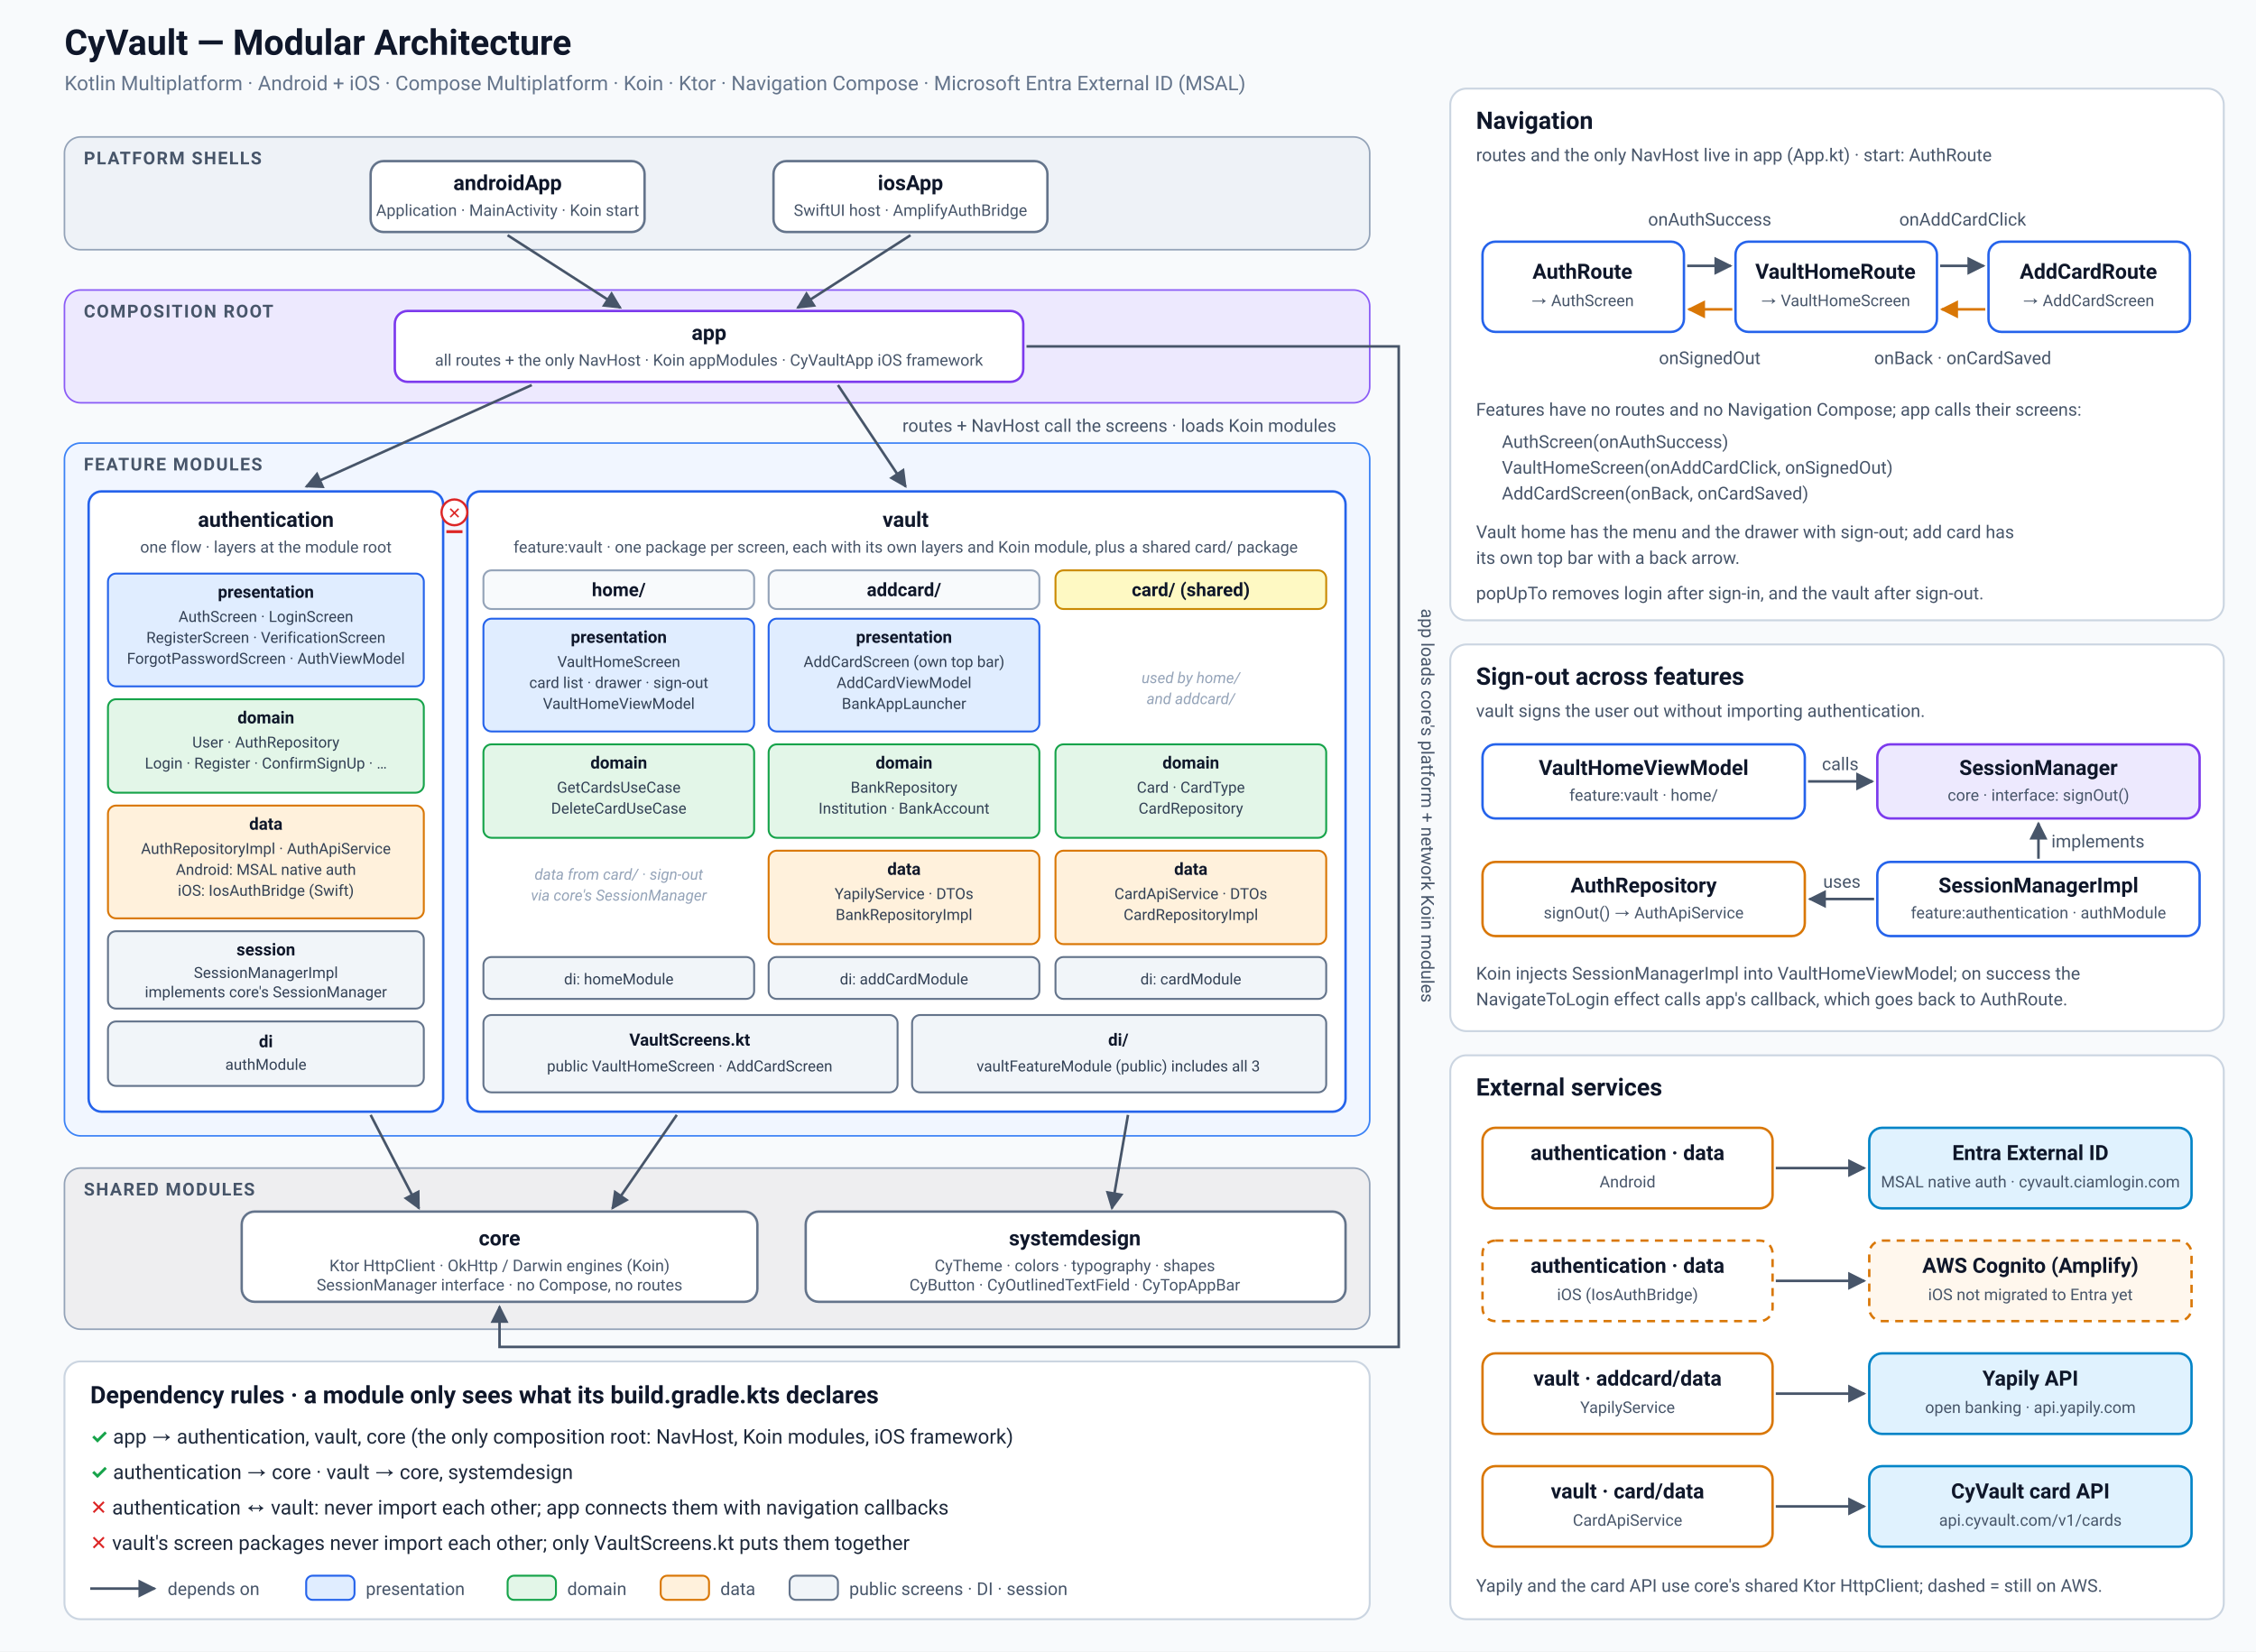
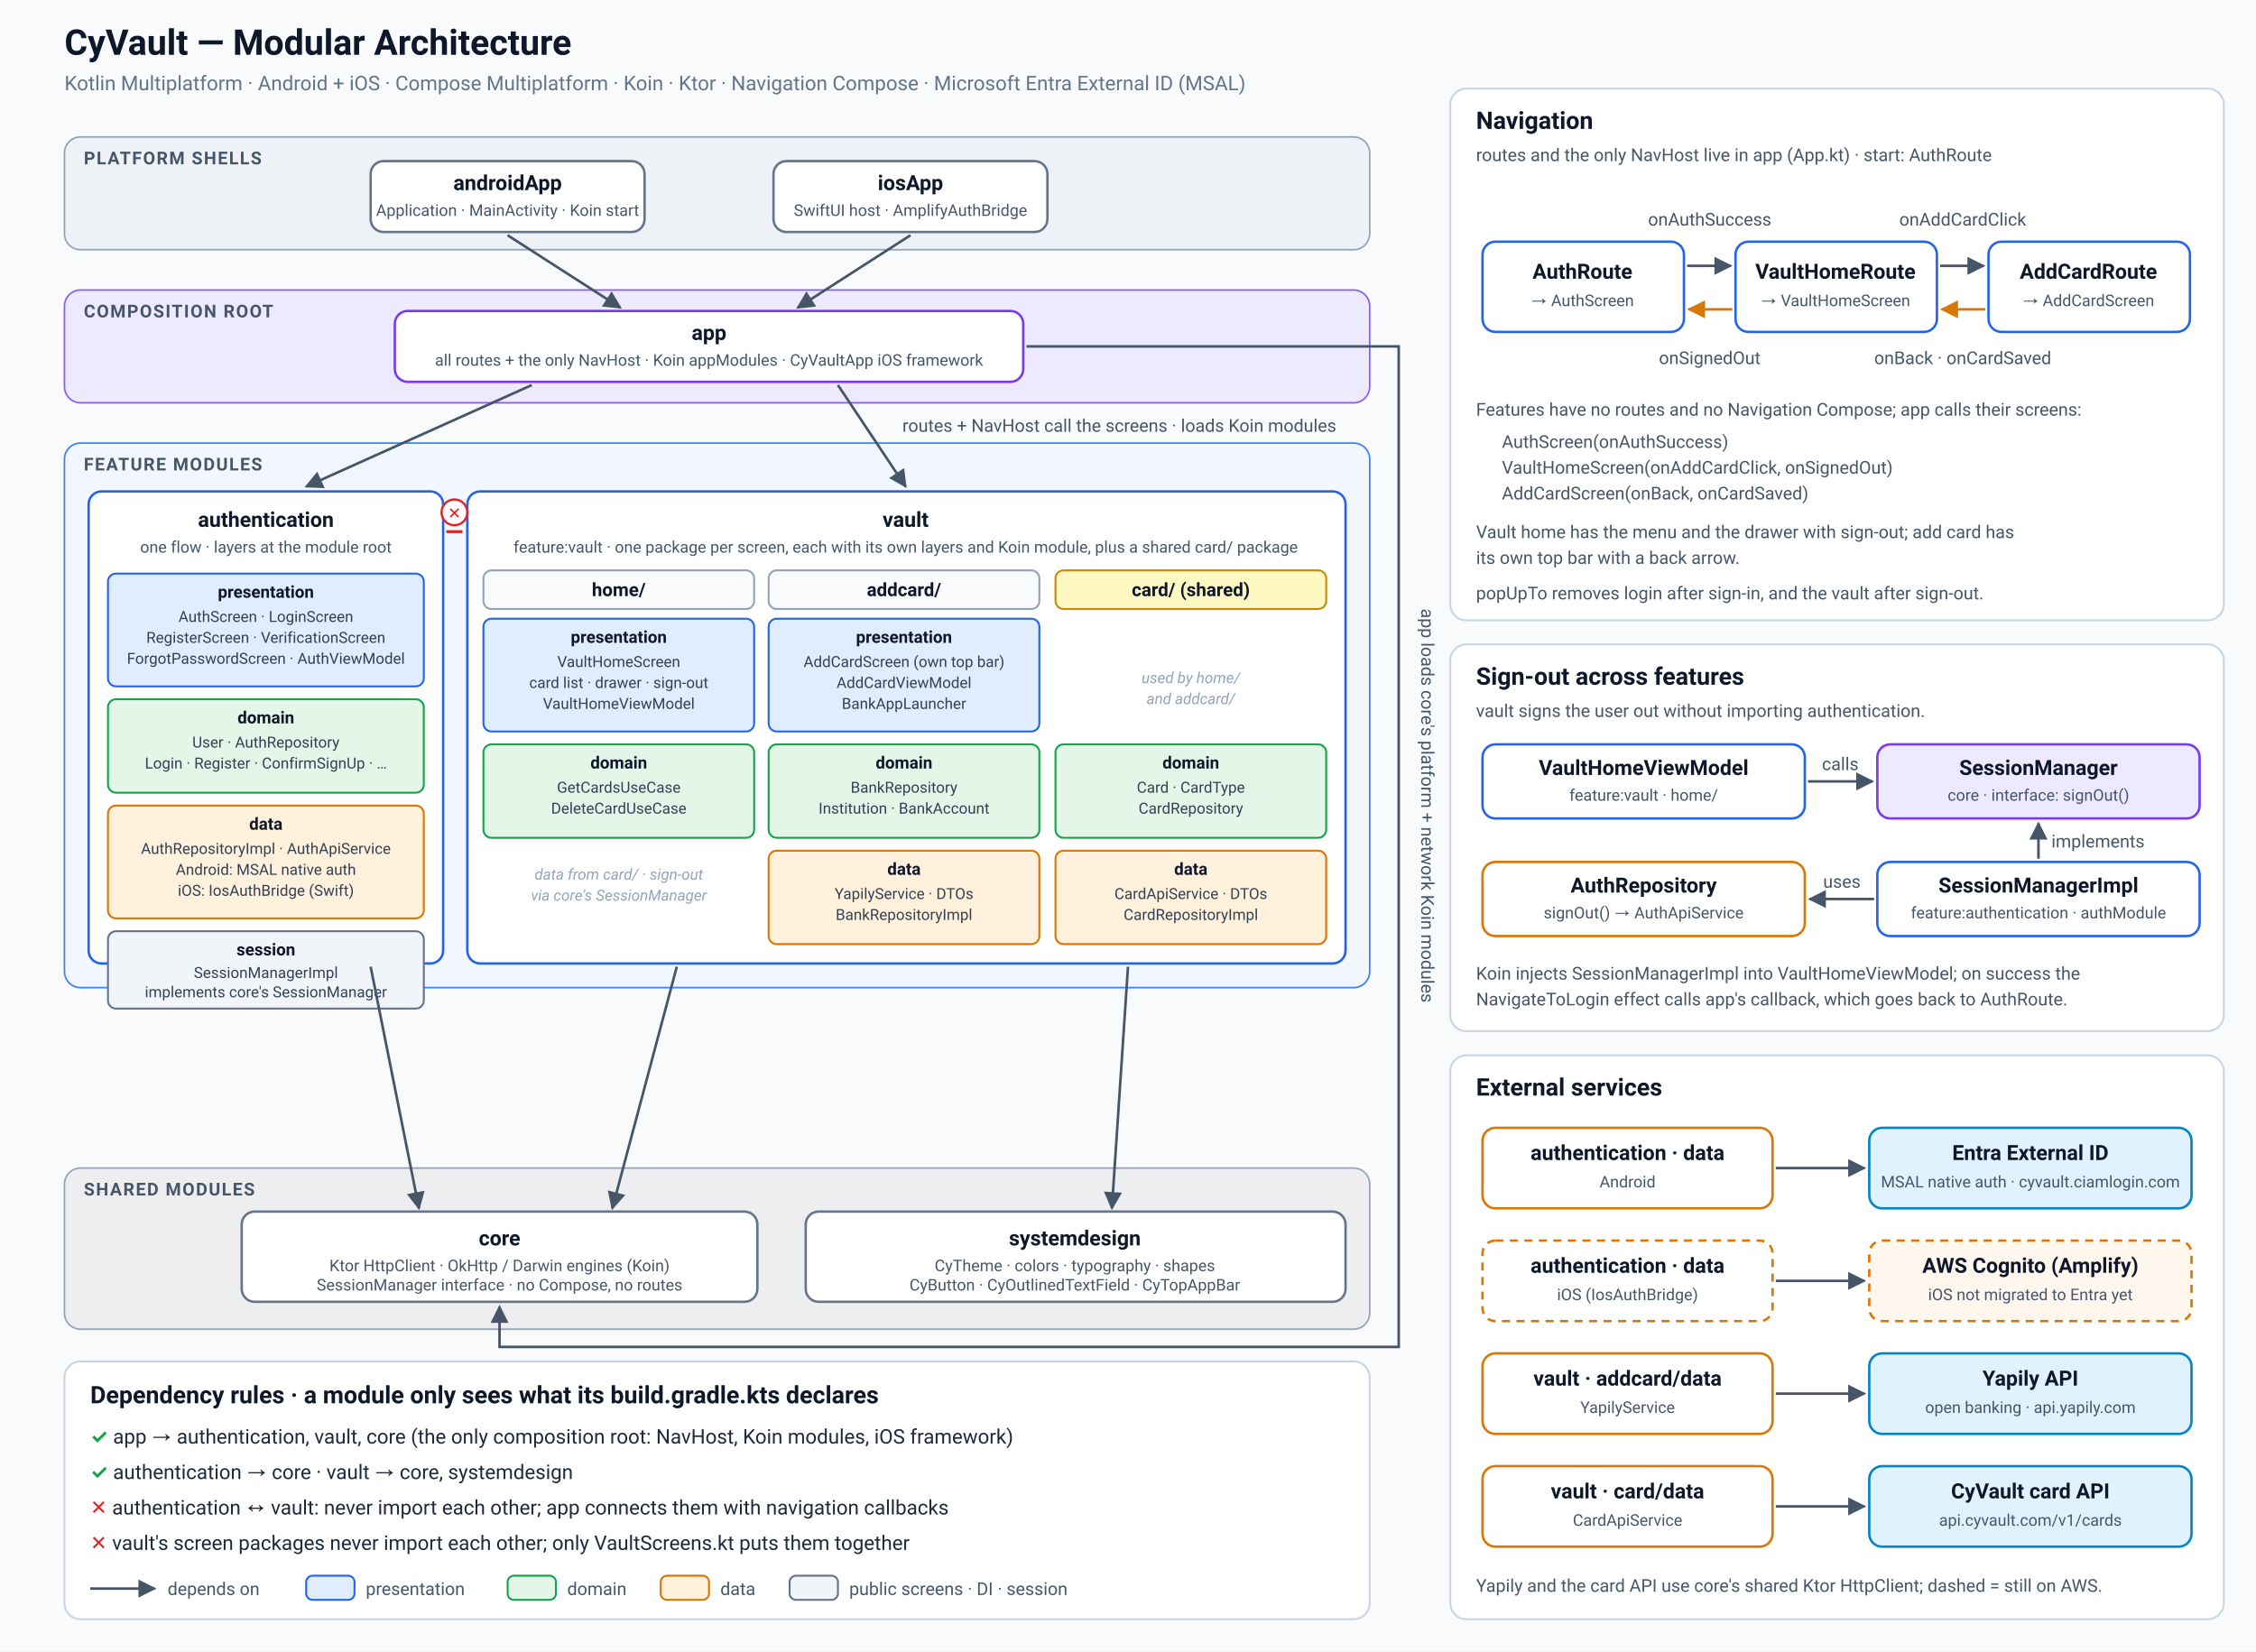
<svg xmlns="http://www.w3.org/2000/svg" viewBox="0 0 1400 1025" width="1400" height="1025" font-family="-apple-system, 'Segoe UI', Roboto, Helvetica, Arial, sans-serif">
  <defs>
    <marker id="arrow" viewBox="0 0 10 10" refX="9" refY="5" markerWidth="7" markerHeight="7" orient="auto-start-reverse">
      <path d="M0,0 L10,5 L0,10 z" fill="#475569" />
    </marker>
    <marker id="arrowOrange" viewBox="0 0 10 10" refX="9" refY="5" markerWidth="7" markerHeight="7" orient="auto-start-reverse">
      <path d="M0,0 L10,5 L0,10 z" fill="#D97706" />
    </marker>
    <marker id="arrowRed" viewBox="0 0 10 10" refX="9" refY="5" markerWidth="7" markerHeight="7" orient="auto-start-reverse">
      <path d="M0,0 L10,5 L0,10 z" fill="#DC2626" />
    </marker>
    <style>
      .t-title { font-size: 22px; font-weight: 700; fill: #0F172A; }
      .t-sub { font-size: 12.5px; fill: #64748B; }
      .t-panel { font-size: 15px; font-weight: 700; fill: #0F172A; }
      .t-band { font-size: 11px; font-weight: 700; letter-spacing: 0.8px; fill: #475569; }
      .t-box { font-size: 13px; font-weight: 700; fill: #0F172A; text-anchor: middle; }
      .t-boxsub { font-size: 10px; fill: #475569; text-anchor: middle; }
      .t-pkg { font-size: 11.5px; font-weight: 700; fill: #0F172A; text-anchor: middle; }
      .t-chip { font-size: 10.5px; font-weight: 700; fill: #0F172A; text-anchor: middle; }
      .t-chipsub { font-size: 9.5px; fill: #334155; text-anchor: middle; }
      .t-empty { font-size: 9.5px; font-style: italic; fill: #94A3B8; text-anchor: middle; }
      .t-small { font-size: 11px; fill: #475569; }
      .t-rule { font-size: 12.5px; fill: #1E293B; }
      .box { fill: #FFFFFF; stroke-width: 1.5; }
      .ui { fill: #E0EDFF; stroke: #2563EB; stroke-width: 1.2; }
      .dom { fill: #E3F6E8; stroke: #16A34A; stroke-width: 1.2; }
      .dat { fill: #FFF1DC; stroke: #D97706; stroke-width: 1.2; }
      .wire { fill: #F1F5F9; stroke: #64748B; stroke-width: 1.2; }
      .pkg { fill: #F8FAFC; stroke: #94A3B8; stroke-width: 1.2; }
      .dep { stroke: #475569; stroke-width: 1.6; fill: none; marker-end: url(#arrow); }
      .back { stroke: #D97706; stroke-width: 1.6; fill: none; marker-end: url(#arrowOrange); }
      .panel { fill: #FFFFFF; stroke: #CBD5E1; stroke-width: 1.2; }
    </style>
  </defs>
  <rect width="1400" height="1025" fill="#F8FAFC" />
  <text x="40" y="34" class="t-title">CyVault — Modular Architecture</text>
  <text x="40" y="56" class="t-sub">Kotlin Multiplatform · Android + iOS · Compose Multiplatform · Koin · Ktor · Navigation Compose · Microsoft Entra External ID (MSAL)</text>
  <rect x="40" y="85" width="810" height="70" rx="10" fill="#EEF2F7" stroke="#94A3B8" />
  <text x="52" y="102" class="t-band">PLATFORM SHELLS</text>
  <rect x="230" y="100" width="170" height="44" rx="8" class="box" stroke="#64748B" />
  <text x="315" y="118" class="t-box">androidApp</text>
  <text x="315" y="134" class="t-boxsub">Application · MainActivity · Koin start</text>
  <rect x="480" y="100" width="170" height="44" rx="8" class="box" stroke="#64748B" />
  <text x="565" y="118" class="t-box">iosApp</text>
  <text x="565" y="134" class="t-boxsub">SwiftUI host · AmplifyAuthBridge</text>
  <rect x="40" y="180" width="810" height="70" rx="10" fill="#EDE9FE" stroke="#8B5CF6" />
  <text x="52" y="197" class="t-band">COMPOSITION ROOT</text>
  <rect x="245" y="193" width="390" height="44" rx="8" class="box" stroke="#7C3AED" />
  <text x="440" y="211" class="t-box">app</text>
  <text x="440" y="227" class="t-boxsub">all routes + the only NavHost · Koin appModules · CyVaultApp iOS framework</text>
  <path d="M315 146 L385 191" class="dep" />
  <path d="M565 146 L495 191" class="dep" />
-   <rect x="40" y="275" width="810" height="430" rx="10" fill="#F1F6FF" stroke="#3B82F6" />
+   <rect x="40" y="275" width="810" height="338" rx="10" fill="#F1F6FF" stroke="#3B82F6" />
  <text x="52" y="292" class="t-band">FEATURE MODULES</text>
-   <rect x="55" y="305" width="220" height="385" rx="8" class="box" stroke="#2563EB" />
+   <rect x="55" y="305" width="220" height="293" rx="8" class="box" stroke="#2563EB" />
  <text x="165" y="327" class="t-box">authentication</text>
  <text x="165" y="343" class="t-boxsub">one flow · layers at the module root</text>
  <rect x="67" y="356" width="196" height="70" rx="5" class="ui" />
  <text x="165" y="371" class="t-chip">presentation</text>
  <text x="165" y="386" class="t-chipsub">AuthScreen · LoginScreen</text>
  <text x="165" y="399" class="t-chipsub">RegisterScreen · VerificationScreen</text>
  <text x="165" y="412" class="t-chipsub">ForgotPasswordScreen · AuthViewModel</text>
  <rect x="67" y="434" width="196" height="58" rx="5" class="dom" />
  <text x="165" y="449" class="t-chip">domain</text>
  <text x="165" y="464" class="t-chipsub">User · AuthRepository</text>
  <text x="165" y="477" class="t-chipsub">Login · Register · ConfirmSignUp · …</text>
  <rect x="67" y="500" width="196" height="70" rx="5" class="dat" />
  <text x="165" y="515" class="t-chip">data</text>
  <text x="165" y="530" class="t-chipsub">AuthRepositoryImpl · AuthApiService</text>
  <text x="165" y="543" class="t-chipsub">Android: MSAL native auth</text>
  <text x="165" y="556" class="t-chipsub">iOS: IosAuthBridge (Swift)</text>
  <rect x="67" y="578" width="196" height="48" rx="5" class="wire" />
  <text x="165" y="593" class="t-chip">session</text>
  <text x="165" y="607" class="t-chipsub">SessionManagerImpl</text>
  <text x="165" y="619" class="t-chipsub">implements core's SessionManager</text>
-   <rect x="67" y="634" width="196" height="40" rx="5" class="wire" />
-   <text x="165" y="650" class="t-chip">di</text>
-   <text x="165" y="664" class="t-chipsub">authModule</text>
-   <rect x="290" y="305" width="545" height="385" rx="8" class="box" stroke="#2563EB" />
+   <rect x="290" y="305" width="545" height="293" rx="8" class="box" stroke="#2563EB" />
  <text x="562" y="327" class="t-box">vault</text>
  <text x="562" y="343" class="t-boxsub">feature:vault · one package per screen, each with its own layers and Koin module, plus a shared card/ package</text>
  <rect x="300" y="354" width="168" height="24" rx="5" class="pkg" />
  <text x="384" y="370" class="t-pkg">home/</text>
  <rect x="477" y="354" width="168" height="24" rx="5" class="pkg" />
  <text x="561" y="370" class="t-pkg">addcard/</text>
  <rect x="655" y="354" width="168" height="24" rx="5" fill="#FEF9C3" stroke="#CA8A04" stroke-width="1.2" />
  <text x="739" y="370" class="t-pkg">card/ (shared)</text>
  <rect x="300" y="384" width="168" height="70" rx="5" class="ui" />
  <text x="384" y="399" class="t-chip">presentation</text>
  <text x="384" y="414" class="t-chipsub">VaultHomeScreen</text>
  <text x="384" y="427" class="t-chipsub">card list · drawer · sign-out</text>
  <text x="384" y="440" class="t-chipsub">VaultHomeViewModel</text>
  <rect x="300" y="462" width="168" height="58" rx="5" class="dom" />
  <text x="384" y="477" class="t-chip">domain</text>
  <text x="384" y="492" class="t-chipsub">GetCardsUseCase</text>
  <text x="384" y="505" class="t-chipsub">DeleteCardUseCase</text>
  <text x="384" y="546" class="t-empty">data from card/ · sign-out</text>
  <text x="384" y="559" class="t-empty">via core's SessionManager</text>
-   <rect x="300" y="594" width="168" height="26" rx="5" class="wire" />
-   <text x="384" y="611" class="t-chipsub">di: homeModule</text>
  <rect x="477" y="384" width="168" height="70" rx="5" class="ui" />
  <text x="561" y="399" class="t-chip">presentation</text>
  <text x="561" y="414" class="t-chipsub">AddCardScreen (own top bar)</text>
  <text x="561" y="427" class="t-chipsub">AddCardViewModel</text>
  <text x="561" y="440" class="t-chipsub">BankAppLauncher</text>
  <rect x="477" y="462" width="168" height="58" rx="5" class="dom" />
  <text x="561" y="477" class="t-chip">domain</text>
  <text x="561" y="492" class="t-chipsub">BankRepository</text>
  <text x="561" y="505" class="t-chipsub">Institution · BankAccount</text>
  <rect x="477" y="528" width="168" height="58" rx="5" class="dat" />
  <text x="561" y="543" class="t-chip">data</text>
  <text x="561" y="558" class="t-chipsub">YapilyService · DTOs</text>
  <text x="561" y="571" class="t-chipsub">BankRepositoryImpl</text>
-   <rect x="477" y="594" width="168" height="26" rx="5" class="wire" />
-   <text x="561" y="611" class="t-chipsub">di: addCardModule</text>
  <text x="739" y="424" class="t-empty">used by home/</text>
  <text x="739" y="437" class="t-empty">and addcard/</text>
  <rect x="655" y="462" width="168" height="58" rx="5" class="dom" />
  <text x="739" y="477" class="t-chip">domain</text>
  <text x="739" y="492" class="t-chipsub">Card · CardType</text>
  <text x="739" y="505" class="t-chipsub">CardRepository</text>
  <rect x="655" y="528" width="168" height="58" rx="5" class="dat" />
  <text x="739" y="543" class="t-chip">data</text>
  <text x="739" y="558" class="t-chipsub">CardApiService · DTOs</text>
  <text x="739" y="571" class="t-chipsub">CardRepositoryImpl</text>
-   <rect x="655" y="594" width="168" height="26" rx="5" class="wire" />
-   <text x="739" y="611" class="t-chipsub">di: cardModule</text>
-   <rect x="300" y="630" width="257" height="48" rx="5" class="wire" />
-   <text x="428" y="649" class="t-chip">VaultScreens.kt</text>
-   <text x="428" y="665" class="t-chipsub">public VaultHomeScreen · AddCardScreen</text>
-   <rect x="566" y="630" width="257" height="48" rx="5" class="wire" />
-   <text x="694" y="649" class="t-chip">di/</text>
-   <text x="694" y="665" class="t-chipsub">vaultFeatureModule (public) includes all 3</text>
  <path d="M330 239 L190 302" class="dep" />
  <path d="M520 239 L562 302" class="dep" />
  <text x="560" y="268" class="t-small">routes + NavHost call the screens · loads Koin modules</text>
  <path d="M277 330 L287 330" stroke="#DC2626" stroke-width="1.8" fill="none" />
  <circle cx="282" cy="318" r="8" fill="#FFFFFF" stroke="#DC2626" stroke-width="1.4" />
  <text x="282" y="322" font-size="10" font-weight="700" fill="#DC2626" text-anchor="middle">✕</text>
  <rect x="40" y="725" width="810" height="100" rx="10" fill="#EEEEF0" stroke="#94A3B8" />
  <text x="52" y="742" class="t-band">SHARED MODULES</text>
  <rect x="150" y="752" width="320" height="56" rx="8" class="box" stroke="#64748B" />
  <text x="310" y="773" class="t-box">core</text>
  <text x="310" y="789" class="t-boxsub">Ktor HttpClient · OkHttp / Darwin engines (Koin)</text>
  <text x="310" y="801" class="t-boxsub">SessionManager interface · no Compose, no routes</text>
  <rect x="500" y="752" width="335" height="56" rx="8" class="box" stroke="#64748B" />
  <text x="667" y="773" class="t-box">systemdesign</text>
  <text x="667" y="789" class="t-boxsub">CyTheme · colors · typography · shapes</text>
  <text x="667" y="801" class="t-boxsub">CyButton · CyOutlinedTextField · CyTopAppBar</text>
-   <path d="M230 692 L260 750" class="dep" />
-   <path d="M420 692 L380 750" class="dep" />
-   <path d="M700 692 L690 750" class="dep" />
+   <path d="M230 600 L260 750" class="dep" />
+   <path d="M420 600 L380 750" class="dep" />
+   <path d="M700 600 L690 750" class="dep" />
  <path d="M637 215 H868 V836 H310 V811" class="dep" />
  <text x="882" y="500" class="t-small" transform="rotate(90 882 500)" text-anchor="middle">app loads core's platform + network Koin modules</text>
  <rect x="40" y="845" width="810" height="160" rx="10" class="panel" />
  <text x="56" y="871" class="t-panel">Dependency rules · a module only sees what its build.gradle.kts declares</text>
  <text x="56" y="896" class="t-rule">
    <tspan fill="#16A34A" font-weight="700">✓</tspan>  app  →  authentication, vault, core   (the only composition root: NavHost, Koin modules, iOS framework)</text>
  <text x="56" y="918" class="t-rule">
    <tspan fill="#16A34A" font-weight="700">✓</tspan>  authentication  →  core     ·     vault  →  core, systemdesign</text>
  <text x="56" y="940" class="t-rule">
    <tspan fill="#DC2626" font-weight="700">✕</tspan>  authentication ↔ vault: never import each other; app connects them with navigation callbacks</text>
  <text x="56" y="962" class="t-rule">
    <tspan fill="#DC2626" font-weight="700">✕</tspan>  vault's screen packages never import each other; only VaultScreens.kt puts them together</text>
  <line x1="56" y1="986" x2="96" y2="986" class="dep" />
  <text x="104" y="990" class="t-small">depends on</text>
  <rect x="190" y="978" width="30" height="15" rx="4" class="ui" />
  <text x="227" y="990" class="t-small">presentation</text>
  <rect x="315" y="978" width="30" height="15" rx="4" class="dom" />
  <text x="352" y="990" class="t-small">domain</text>
  <rect x="410" y="978" width="30" height="15" rx="4" class="dat" />
  <text x="447" y="990" class="t-small">data</text>
  <rect x="490" y="978" width="30" height="15" rx="4" class="wire" />
  <text x="527" y="990" class="t-small">public screens · DI · session</text>
  <rect x="900" y="55" width="480" height="330" rx="10" class="panel" />
  <text x="916" y="80" class="t-panel">Navigation</text>
  <text x="916" y="100" class="t-small">routes and the only NavHost live in app (App.kt) · start: AuthRoute</text>
  <rect x="920" y="150" width="125" height="56" rx="8" class="box" stroke="#2563EB" />
  <text x="982" y="173" class="t-box">AuthRoute</text>
  <text x="982" y="190" class="t-boxsub">→ AuthScreen</text>
  <rect x="1077" y="150" width="125" height="56" rx="8" class="box" stroke="#2563EB" />
  <text x="1139" y="173" class="t-box">VaultHomeRoute</text>
  <text x="1139" y="190" class="t-boxsub">→ VaultHomeScreen</text>
  <rect x="1234" y="150" width="125" height="56" rx="8" class="box" stroke="#2563EB" />
  <text x="1296" y="173" class="t-box">AddCardRoute</text>
  <text x="1296" y="190" class="t-boxsub">→ AddCardScreen</text>
  <path d="M1047 165 L1074 165" class="dep" />
  <text x="1061" y="140" class="t-small" text-anchor="middle">onAuthSuccess</text>
  <path d="M1204 165 L1231 165" class="dep" />
  <text x="1218" y="140" class="t-small" text-anchor="middle">onAddCardClick</text>
  <path d="M1075 192 L1048 192" class="back" />
  <text x="1061" y="226" class="t-small" text-anchor="middle">onSignedOut</text>
  <path d="M1232 192 L1205 192" class="back" />
  <text x="1218" y="226" class="t-small" text-anchor="middle">onBack · onCardSaved</text>
  <text x="916" y="258" class="t-small">Features have no routes and no Navigation Compose; app calls their screens:</text>
  <text x="932" y="278" class="t-small">AuthScreen(onAuthSuccess)</text>
  <text x="932" y="294" class="t-small">VaultHomeScreen(onAddCardClick, onSignedOut)</text>
  <text x="932" y="310" class="t-small">AddCardScreen(onBack, onCardSaved)</text>
  <text x="916" y="334" class="t-small">Vault home has the menu and the drawer with sign-out; add card has</text>
  <text x="916" y="350" class="t-small">its own top bar with a back arrow.</text>
  <text x="916" y="372" class="t-small">popUpTo removes login after sign-in, and the vault after sign-out.</text>
  <rect x="900" y="400" width="480" height="240" rx="10" class="panel" />
  <text x="916" y="425" class="t-panel">Sign-out across features</text>
  <text x="916" y="445" class="t-small">vault signs the user out without importing authentication.</text>
  <rect x="920" y="462" width="200" height="46" rx="8" class="box" stroke="#2563EB" />
  <text x="1020" y="481" class="t-box">VaultHomeViewModel</text>
  <text x="1020" y="497" class="t-boxsub">feature:vault · home/</text>
  <rect x="1165" y="462" width="200" height="46" rx="8" fill="#EDE9FE" stroke="#7C3AED" stroke-width="1.5" />
  <text x="1265" y="481" class="t-box">SessionManager</text>
  <text x="1265" y="497" class="t-boxsub">core · interface: signOut()</text>
  <rect x="1165" y="535" width="200" height="46" rx="8" class="box" stroke="#2563EB" />
  <text x="1265" y="554" class="t-box">SessionManagerImpl</text>
  <text x="1265" y="570" class="t-boxsub">feature:authentication · authModule</text>
  <rect x="920" y="535" width="200" height="46" rx="8" class="box" stroke="#D97706" />
  <text x="1020" y="554" class="t-box">AuthRepository</text>
  <text x="1020" y="570" class="t-boxsub">signOut() → AuthApiService</text>
  <path d="M1122 485 L1162 485" class="dep" />
  <text x="1142" y="478" class="t-small" text-anchor="middle">calls</text>
  <path d="M1265 533 L1265 511" class="dep" />
  <text x="1273" y="526" class="t-small">implements</text>
  <path d="M1163 558 L1123 558" class="dep" />
  <text x="1143" y="551" class="t-small" text-anchor="middle">uses</text>
  <text x="916" y="608" class="t-small">Koin injects SessionManagerImpl into VaultHomeViewModel; on success the</text>
  <text x="916" y="624" class="t-small">NavigateToLogin effect calls app's callback, which goes back to AuthRoute.</text>
  <rect x="900" y="655" width="480" height="350" rx="10" class="panel" />
  <text x="916" y="680" class="t-panel">External services</text>
  <rect x="920" y="700" width="180" height="50" rx="8" class="box" stroke="#D97706" />
  <text x="1010" y="720" class="t-box">authentication · data</text>
  <text x="1010" y="737" class="t-boxsub">Android</text>
  <rect x="1160" y="700" width="200" height="50" rx="8" fill="#E0F2FE" stroke="#0284C7" stroke-width="1.5" />
  <text x="1260" y="720" class="t-box">Entra External ID</text>
  <text x="1260" y="737" class="t-boxsub">MSAL native auth · cyvault.ciamlogin.com</text>
  <path d="M1102 725 L1157 725" class="dep" />
  <rect x="920" y="770" width="180" height="50" rx="8" class="box" stroke="#D97706" stroke-dasharray="5 4" />
  <text x="1010" y="790" class="t-box">authentication · data</text>
  <text x="1010" y="807" class="t-boxsub">iOS (IosAuthBridge)</text>
  <rect x="1160" y="770" width="200" height="50" rx="8" fill="#FFF7ED" stroke="#D97706" stroke-width="1.5" stroke-dasharray="5 4" />
  <text x="1260" y="790" class="t-box">AWS Cognito (Amplify)</text>
  <text x="1260" y="807" class="t-boxsub">iOS not migrated to Entra yet</text>
  <path d="M1102 795 L1157 795" class="dep" />
  <rect x="920" y="840" width="180" height="50" rx="8" class="box" stroke="#D97706" />
  <text x="1010" y="860" class="t-box">vault · addcard/data</text>
  <text x="1010" y="877" class="t-boxsub">YapilyService</text>
  <rect x="1160" y="840" width="200" height="50" rx="8" fill="#E0F2FE" stroke="#0284C7" stroke-width="1.5" />
  <text x="1260" y="860" class="t-box">Yapily API</text>
  <text x="1260" y="877" class="t-boxsub">open banking · api.yapily.com</text>
  <path d="M1102 865 L1157 865" class="dep" />
  <rect x="920" y="910" width="180" height="50" rx="8" class="box" stroke="#D97706" />
  <text x="1010" y="930" class="t-box">vault · card/data</text>
  <text x="1010" y="947" class="t-boxsub">CardApiService</text>
  <rect x="1160" y="910" width="200" height="50" rx="8" fill="#E0F2FE" stroke="#0284C7" stroke-width="1.5" />
  <text x="1260" y="930" class="t-box">CyVault card API</text>
  <text x="1260" y="947" class="t-boxsub">api.cyvault.com/v1/cards</text>
  <path d="M1102 935 L1157 935" class="dep" />
  <text x="916" y="988" class="t-small">Yapily and the card API use core's shared Ktor HttpClient; dashed = still on AWS.</text>
</svg>
